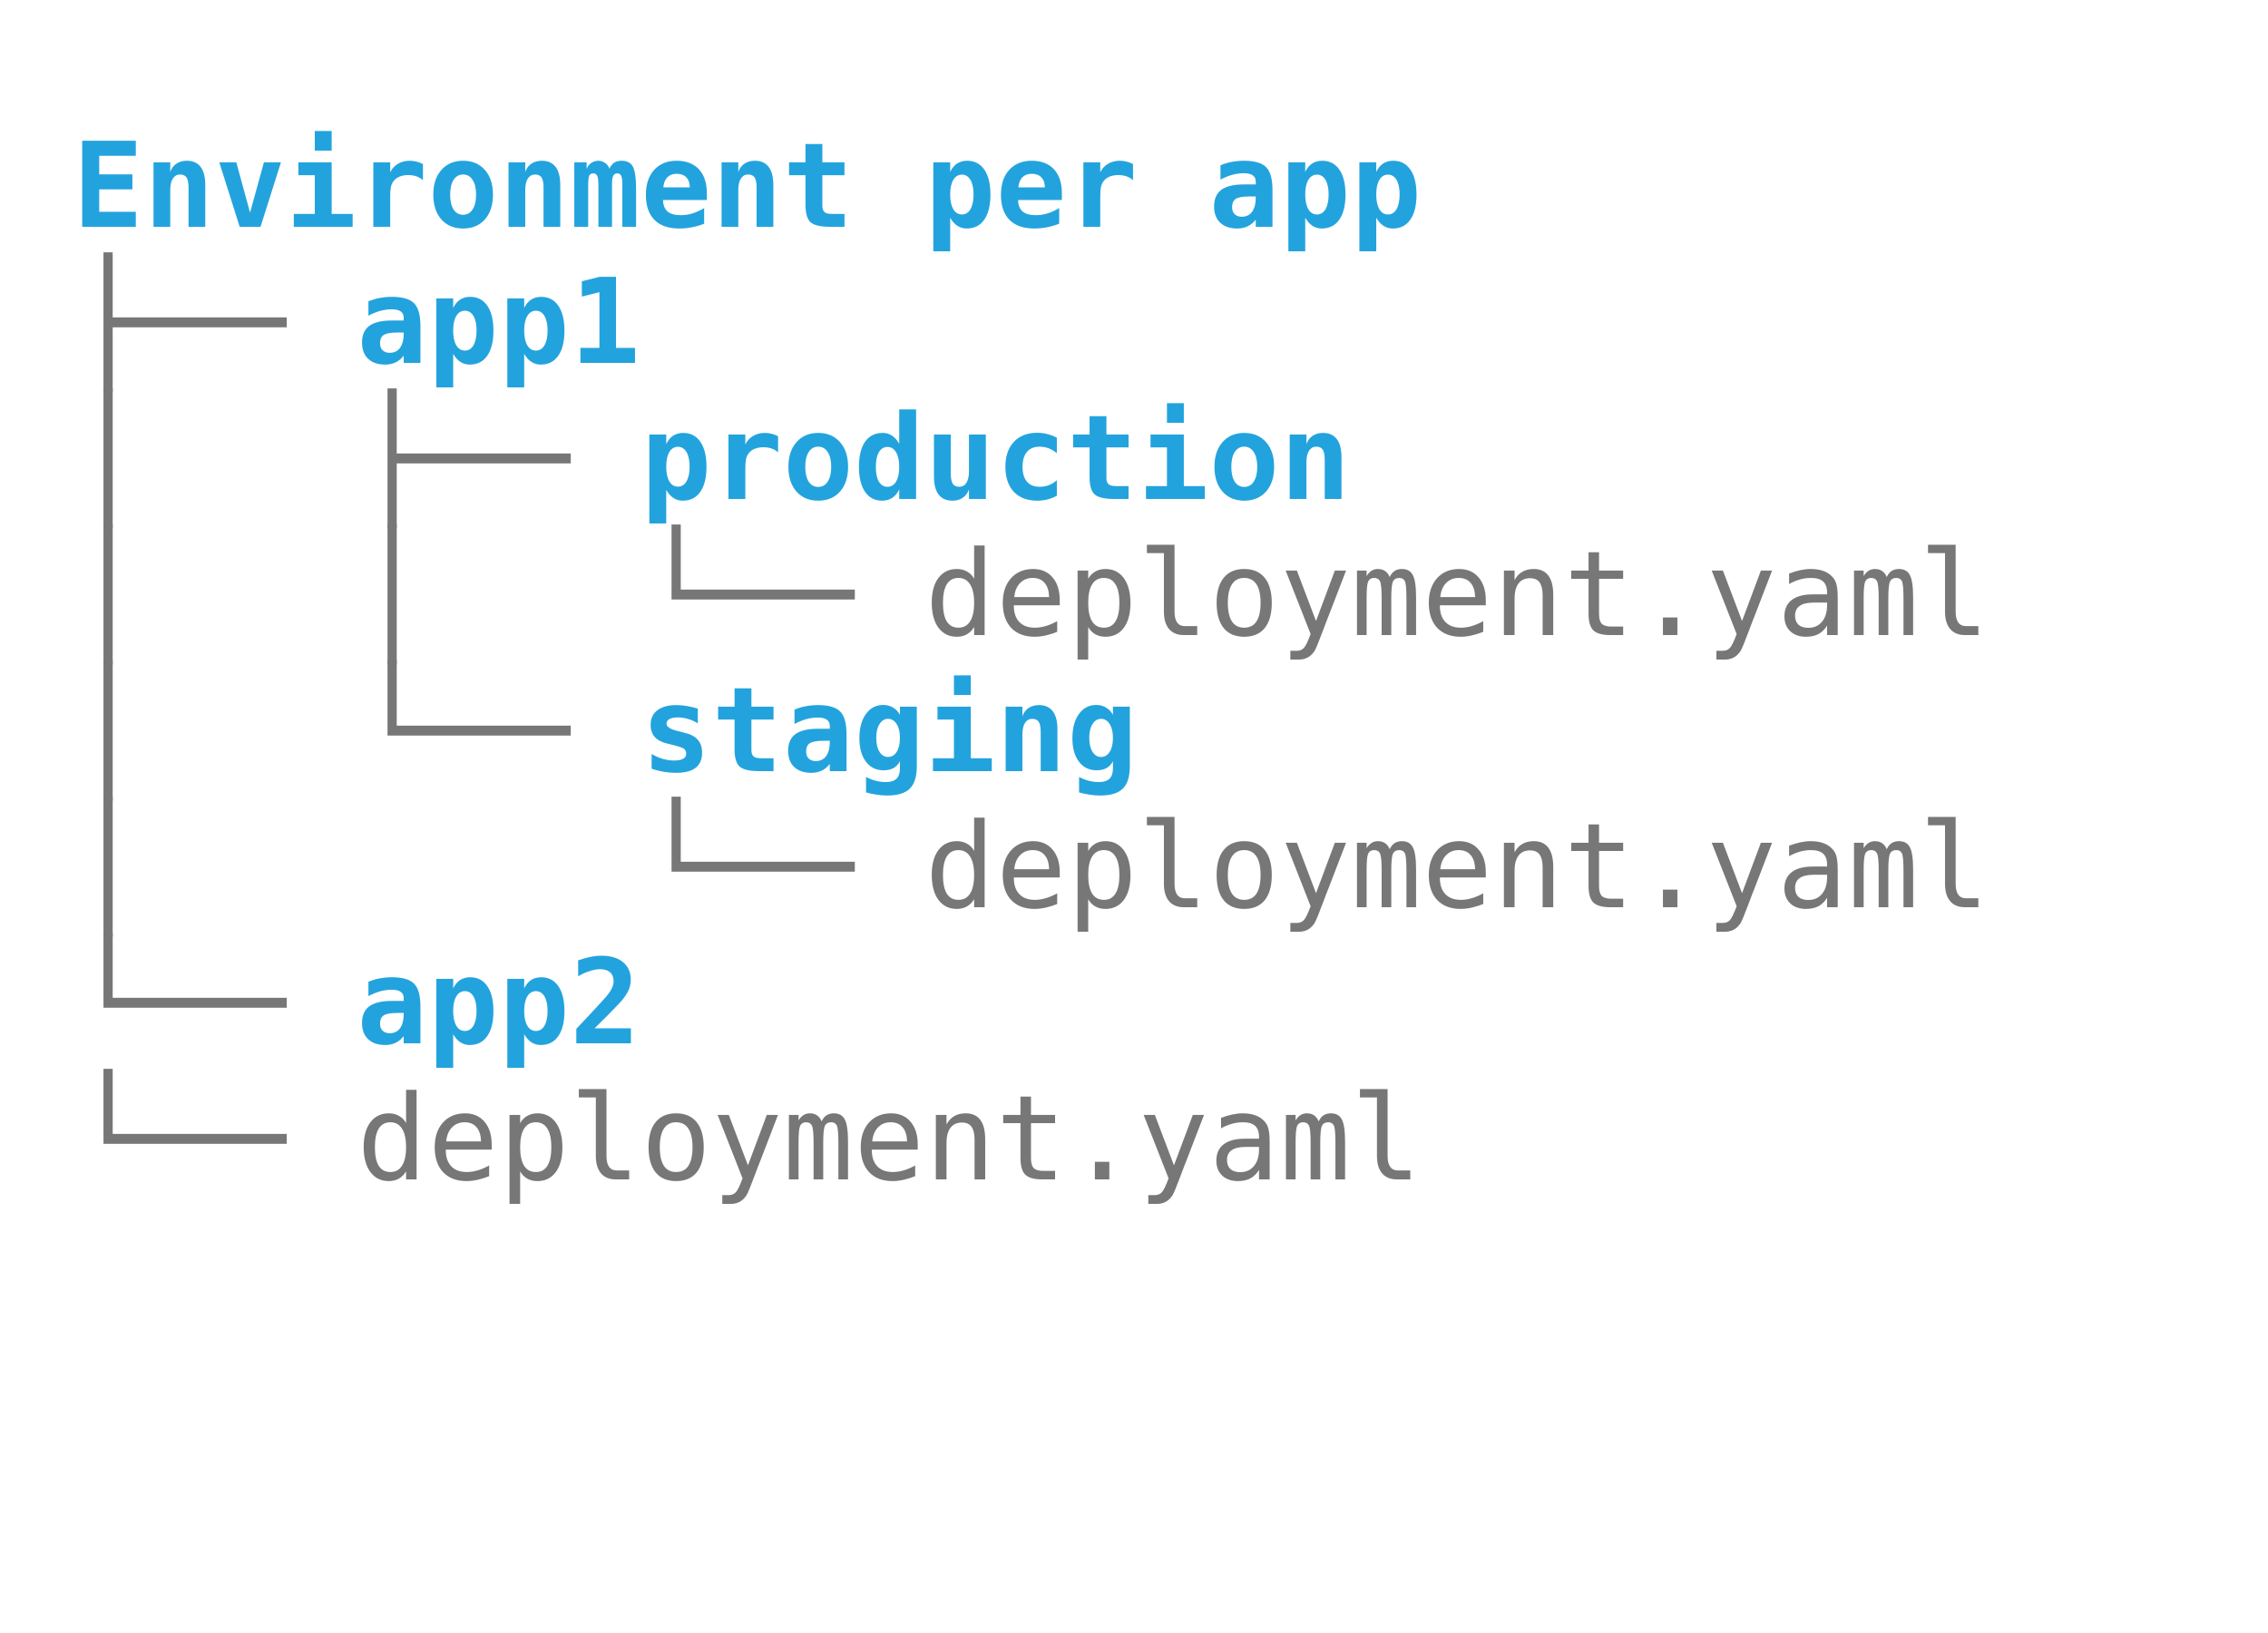
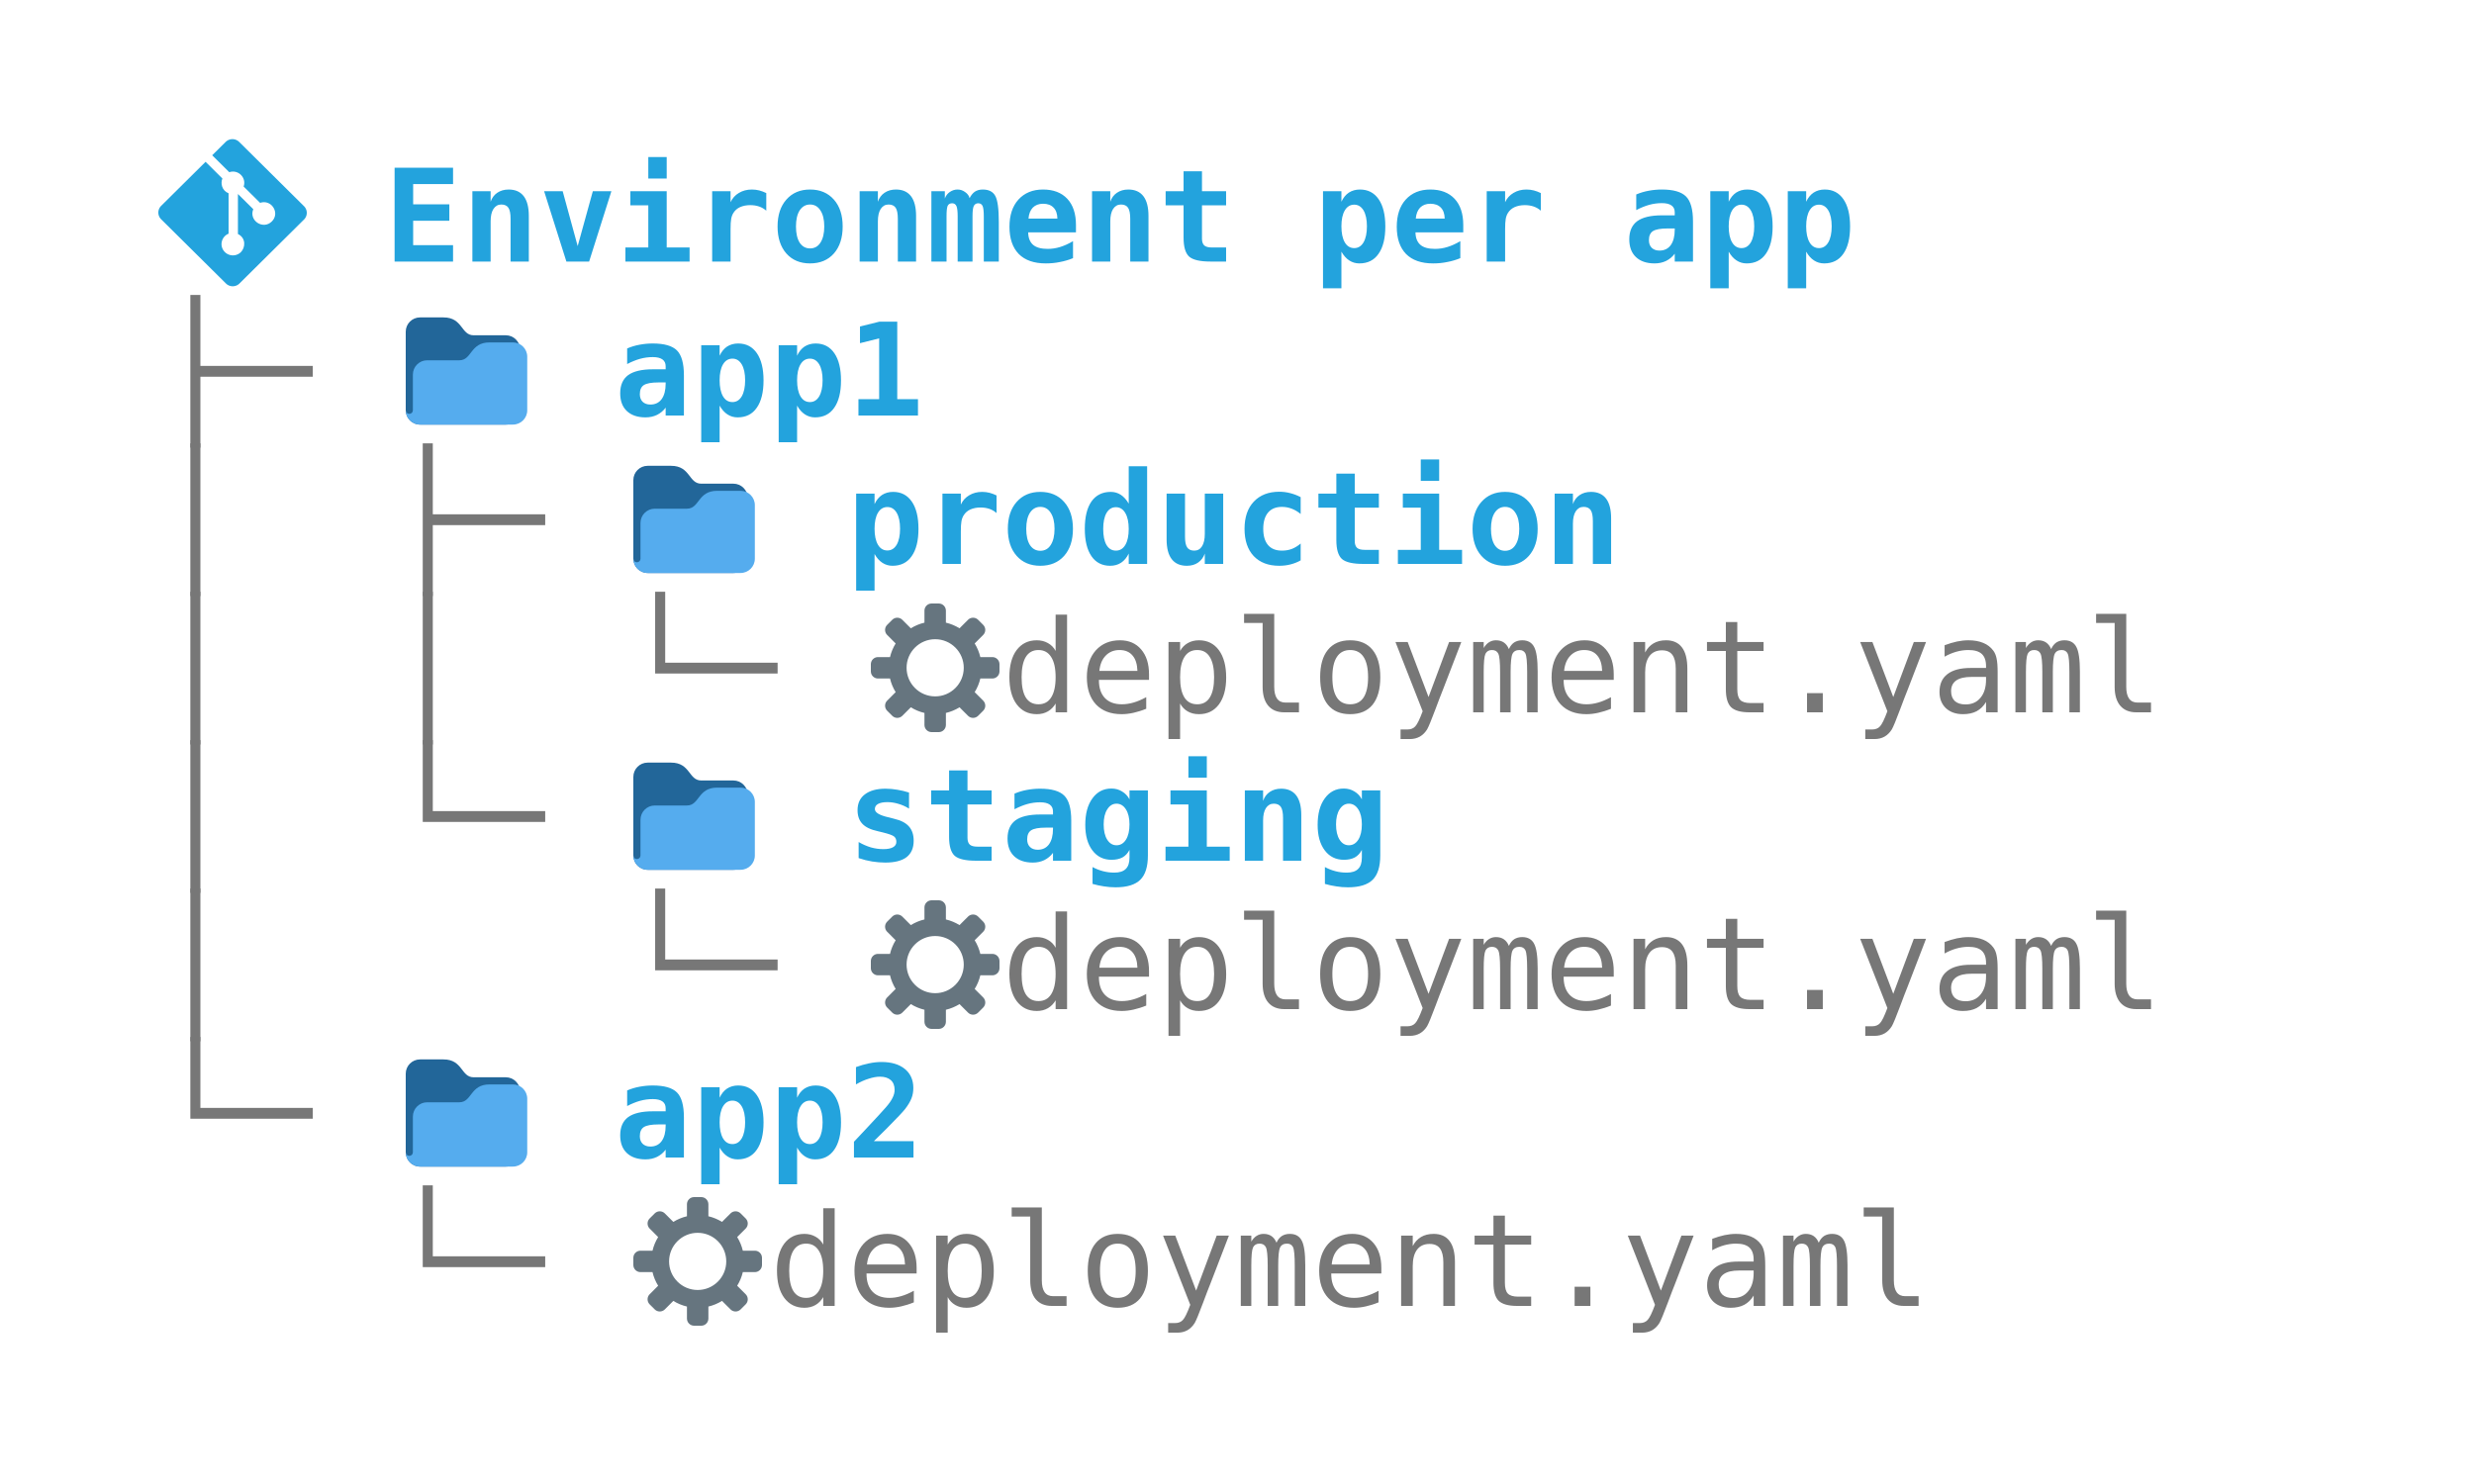
- <svg xmlns="http://www.w3.org/2000/svg" height="180" width="250">
+ <svg xmlns="http://www.w3.org/2000/svg" height="150" width="250">
  <defs>
    <g id="group_0">
-       <text fill="#23A3DD" font-size="13" font-weight="600" font-family="'DejaVu Sans Mono', -apple-system, BlinkMacSystemFont, 'Segoe UI', Roboto, Helvetica, Arial, sans-serif, 'Apple Color Emoji', 'Segoe UI Emoji', 'Segoe UI Symbol'" x="8" y="25">
- 				Environment per app
+       <text fill="#777" font-size="13" font-family="'DejaVu Sans Mono', -apple-system, BlinkMacSystemFont, 'Segoe UI', Roboto, Helvetica, Arial, sans-serif, 'Apple Color Emoji', 'Segoe UI Emoji', 'Segoe UI Symbol'" x="8" y="26.438">
+ 					 
			</text>
-       <text fill="#777" font-size="13" font-family="'DejaVu Sans Mono', -apple-system, BlinkMacSystemFont, 'Segoe UI', Roboto, Helvetica, Arial, sans-serif, 'Apple Color Emoji', 'Segoe UI Emoji', 'Segoe UI Symbol'" x="8" y="40">
- 				├── 
+       <path fill="#23A3DD" transform="matrix(0.0334821 0 0 0.0331903 16 13.0033)" d="M439.55 236.05L244 40.45Q243.499 39.949 242.974 39.474Q242.449 38.998 241.901 38.549Q241.353 38.1 240.784 37.678Q240.215 37.257 239.626 36.863Q239.037 36.47 238.43 36.106Q237.822 35.742 237.197 35.408Q236.572 35.075 235.932 34.772Q235.292 34.469 234.637 34.199Q233.983 33.928 233.316 33.689Q232.649 33.451 231.971 33.245Q231.293 33.04 230.606 32.868Q229.919 32.696 229.224 32.557Q228.529 32.419 227.829 32.316Q227.128 32.212 226.423 32.142Q225.718 32.073 225.011 32.038Q224.303 32.003 223.595 32.003Q222.887 32.003 222.179 32.038Q221.472 32.073 220.767 32.142Q220.062 32.212 219.361 32.316Q218.661 32.419 217.966 32.557Q217.271 32.696 216.584 32.868Q215.897 33.04 215.219 33.245Q214.541 33.451 213.874 33.689Q213.207 33.928 212.553 34.199Q211.898 34.469 211.258 34.772Q210.618 35.075 209.993 35.408Q209.368 35.742 208.761 36.106Q208.153 36.47 207.564 36.863Q206.975 37.257 206.406 37.678Q205.837 38.1 205.289 38.549Q204.741 38.998 204.216 39.474Q203.691 39.949 203.19 40.45L162.53 81.08L214.05 132.6C241.11 123.46 266.73 149.37 257.44 176.28L307.1 225.94C341.33 214.14 368.28 256.94 342.57 282.63C316.08 309.12 272.36 279.76 286.57 245.29L240.22 199L240.22 320.85C265.52 333.39 262.48 362.7 249.3 375.85Q248.704 376.446 248.079 377.012Q247.455 377.577 246.803 378.112Q246.152 378.646 245.475 379.148Q244.798 379.65 244.097 380.118Q243.396 380.586 242.673 381.019Q241.951 381.452 241.207 381.849Q240.464 382.246 239.702 382.606Q238.94 382.967 238.162 383.289Q237.383 383.611 236.59 383.895Q235.796 384.179 234.99 384.423Q234.183 384.668 233.366 384.873Q232.549 385.077 231.722 385.242Q230.896 385.406 230.062 385.53Q229.228 385.653 228.39 385.736Q227.551 385.818 226.709 385.86Q225.868 385.901 225.025 385.901Q224.182 385.901 223.341 385.86Q222.499 385.818 221.66 385.736Q220.822 385.653 219.988 385.53Q219.155 385.406 218.328 385.242Q217.502 385.077 216.684 384.873Q215.867 384.668 215.06 384.423Q214.254 384.179 213.46 383.895Q212.667 383.611 211.888 383.289Q211.11 382.967 210.348 382.606Q209.586 382.246 208.843 381.849Q208.1 381.452 207.377 381.019Q206.654 380.586 205.953 380.118Q205.252 379.65 204.575 379.148Q203.898 378.646 203.247 378.112Q202.595 377.577 201.971 377.012Q201.346 376.446 200.75 375.85C183.18 358.25 189.68 328.94 212 319.85L212 196.85C191.2 188.34 187.4 166.11 193.36 151.85L142.57 101L8.45 235.14Q7.949 235.641 7.473 236.166Q6.998 236.691 6.548 237.238Q6.099 237.786 5.677 238.355Q5.255 238.924 4.862 239.513Q4.468 240.102 4.104 240.71Q3.74 241.317 3.406 241.942Q3.072 242.567 2.769 243.207Q2.467 243.848 2.195 244.502Q1.924 245.157 1.686 245.824Q1.447 246.491 1.242 247.168Q1.036 247.846 0.864 248.534Q0.692 249.221 0.554 249.915Q0.415 250.61 0.311 251.311Q0.208 252.012 0.138 252.717Q0.069 253.422 0.034 254.129Q-0.001 254.837 -0.001 255.545Q-0.001 256.253 0.034 256.961Q0.069 257.668 0.138 258.373Q0.208 259.078 0.311 259.779Q0.415 260.48 0.554 261.175Q0.692 261.869 0.864 262.557Q1.036 263.244 1.242 263.922Q1.447 264.599 1.686 265.266Q1.924 265.933 2.195 266.588Q2.467 267.242 2.769 267.883Q3.072 268.523 3.406 269.148Q3.74 269.773 4.104 270.38Q4.468 270.988 4.862 271.577Q5.255 272.166 5.677 272.735Q6.099 273.304 6.548 273.852Q6.998 274.399 7.473 274.924Q7.949 275.449 8.45 275.95L204.06 471.55Q204.561 472.051 205.086 472.526Q205.611 473.001 206.158 473.45Q206.706 473.9 207.275 474.321Q207.844 474.743 208.432 475.136Q209.021 475.53 209.629 475.893Q210.236 476.257 210.861 476.591Q211.486 476.925 212.126 477.227Q212.766 477.53 213.42 477.801Q214.075 478.072 214.741 478.31Q215.408 478.549 216.086 478.754Q216.764 478.96 217.451 479.132Q218.138 479.304 218.832 479.442Q219.527 479.58 220.227 479.684Q220.928 479.788 221.632 479.857Q222.337 479.926 223.045 479.961Q223.752 479.996 224.46 479.996Q225.168 479.996 225.875 479.961Q226.583 479.926 227.288 479.857Q227.992 479.788 228.693 479.684Q229.393 479.58 230.088 479.442Q230.782 479.304 231.469 479.132Q232.156 478.96 232.834 478.754Q233.512 478.549 234.179 478.31Q234.845 478.072 235.5 477.801Q236.154 477.53 236.794 477.227Q237.434 476.925 238.059 476.591Q238.684 476.257 239.291 475.893Q239.899 475.53 240.487 475.136Q241.076 474.743 241.645 474.321Q242.214 473.9 242.762 473.45Q243.309 473.001 243.834 472.526Q244.359 472.051 244.86 471.55L439.55 276.86Q440.051 276.359 440.526 275.834Q441.002 275.309 441.451 274.762Q441.901 274.214 442.323 273.645Q442.745 273.076 443.138 272.487Q443.532 271.898 443.896 271.29Q444.26 270.683 444.594 270.058Q444.928 269.433 445.231 268.793Q445.534 268.152 445.805 267.498Q446.076 266.843 446.314 266.176Q446.553 265.509 446.758 264.832Q446.964 264.154 447.136 263.467Q447.308 262.779 447.446 262.085Q447.585 261.39 447.689 260.689Q447.792 259.988 447.862 259.283Q447.931 258.578 447.966 257.871Q448.001 257.163 448.001 256.455Q448.001 255.747 447.966 255.039Q447.931 254.332 447.862 253.627Q447.792 252.922 447.689 252.221Q447.585 251.52 447.446 250.825Q447.308 250.131 447.136 249.443Q446.964 248.756 446.758 248.078Q446.553 247.401 446.314 246.734Q446.076 246.067 445.805 245.412Q445.534 244.758 445.231 244.117Q444.928 243.477 444.594 242.852Q444.26 242.227 443.896 241.62Q443.532 241.012 443.138 240.423Q442.745 239.834 442.323 239.265Q441.901 238.696 441.451 238.148Q441.002 237.601 440.526 237.076Q440.051 236.551 439.55 236.05L439.55 236.05Z" />
+       <text fill="#777" font-size="13" font-family="'DejaVu Sans Mono', -apple-system, BlinkMacSystemFont, 'Segoe UI', Roboto, Helvetica, Arial, sans-serif, 'Apple Color Emoji', 'Segoe UI Emoji', 'Segoe UI Symbol'" x="30.984" y="26.438">
+ 					 
			</text>
-       <text fill="#23A3DD" font-size="13" font-weight="600" font-family="'DejaVu Sans Mono', -apple-system, BlinkMacSystemFont, 'Segoe UI', Roboto, Helvetica, Arial, sans-serif, 'Apple Color Emoji', 'Segoe UI Emoji', 'Segoe UI Symbol'" x="39.312" y="40">
- 				app1
+       <text fill="#23A3DD" font-size="13" font-weight="600" font-family="'DejaVu Sans Mono', -apple-system, BlinkMacSystemFont, 'Segoe UI', Roboto, Helvetica, Arial, sans-serif, 'Apple Color Emoji', 'Segoe UI Emoji', 'Segoe UI Symbol'" x="38.812" y="26.438">
+ 					Environment per app
			</text>
-       <text fill="#777" font-size="13" font-family="'DejaVu Sans Mono', -apple-system, BlinkMacSystemFont, 'Segoe UI', Roboto, Helvetica, Arial, sans-serif, 'Apple Color Emoji', 'Segoe UI Emoji', 'Segoe UI Symbol'" x="8" y="55">
- 				│   ├── 
+       <text fill="#777" font-size="13" font-family="'DejaVu Sans Mono', -apple-system, BlinkMacSystemFont, 'Segoe UI', Roboto, Helvetica, Arial, sans-serif, 'Apple Color Emoji', 'Segoe UI Emoji', 'Segoe UI Symbol'" x="8" y="42">
+ 					 
			</text>
-       <text fill="#23A3DD" font-size="13" font-weight="600" font-family="'DejaVu Sans Mono', -apple-system, BlinkMacSystemFont, 'Segoe UI', Roboto, Helvetica, Arial, sans-serif, 'Apple Color Emoji', 'Segoe UI Emoji', 'Segoe UI Symbol'" x="70.625" y="55">
- 				production
+       <text fill="#777" font-size="13" font-family="'DejaVu Sans Mono', -apple-system, BlinkMacSystemFont, 'Segoe UI', Roboto, Helvetica, Arial, sans-serif, 'Apple Color Emoji', 'Segoe UI Emoji', 'Segoe UI Symbol'" x="15.828" y="42">
+ 					├─ 
			</text>
-       <text fill="#777" font-size="13" font-family="'DejaVu Sans Mono', -apple-system, BlinkMacSystemFont, 'Segoe UI', Roboto, Helvetica, Arial, sans-serif, 'Apple Color Emoji', 'Segoe UI Emoji', 'Segoe UI Symbol'" x="8" y="70">
- 				│   │   └── deployment.yaml
+       <clipPath id="cl_3">
+         <rect x="41" y="31" width="13" height="13" />
+       </clipPath>
+       <clipPath id="cl_4" clip-path="url(#cl_3)">
+         <rect x="41" y="31" width="13" height="13" />
+       </clipPath>
+       <g clip-path="url(#cl_4)">
+         <path fill="#269" transform="matrix(0.361111 0 0 0.361111 41 31)" d="M0 29C0 31.209 1.791 33 4 33L28 33C30.209 33 32 31.209 32 29L32 12C32 9.791 30.209 8 28 8L19 8C15.438 8 16 3 10.562 3L4 3C1.791 3 0 4.791 0 7L0 29Z" />
+       </g>
+       <g clip-path="url(#cl_4)">
+         <path fill="#55ACEE" transform="matrix(0.361111 0 0 0.361111 41 31)" d="M30 10L23.438 10C18 10 18.562 15 15 15L6 15C3.791 15 2 16.791 2 19L2 29C2 29.553 1.552 30 1 30C0.448 30 0 29.553 0 29C0 31.209 1.791 33 4 33L30 33C32.209 33 34 31.209 34 29L34 14C34 11.791 32.209 10 30 10Z" />
+       </g>
+       <text fill="#777" font-size="13" font-family="'DejaVu Sans Mono', -apple-system, BlinkMacSystemFont, 'Segoe UI', Roboto, Helvetica, Arial, sans-serif, 'Apple Color Emoji', 'Segoe UI Emoji', 'Segoe UI Symbol'" x="54.25" y="42">
+ 					 
			</text>
-       <text fill="#777" font-size="13" font-family="'DejaVu Sans Mono', -apple-system, BlinkMacSystemFont, 'Segoe UI', Roboto, Helvetica, Arial, sans-serif, 'Apple Color Emoji', 'Segoe UI Emoji', 'Segoe UI Symbol'" x="8" y="85">
- 				│   └── 
+       <text fill="#23A3DD" font-size="13" font-weight="600" font-family="'DejaVu Sans Mono', -apple-system, BlinkMacSystemFont, 'Segoe UI', Roboto, Helvetica, Arial, sans-serif, 'Apple Color Emoji', 'Segoe UI Emoji', 'Segoe UI Symbol'" x="62.078" y="42">
+ 					app1
			</text>
-       <text fill="#23A3DD" font-size="13" font-weight="600" font-family="'DejaVu Sans Mono', -apple-system, BlinkMacSystemFont, 'Segoe UI', Roboto, Helvetica, Arial, sans-serif, 'Apple Color Emoji', 'Segoe UI Emoji', 'Segoe UI Symbol'" x="70.625" y="85">
- 				staging
+       <text fill="#777" font-size="13" font-family="'DejaVu Sans Mono', -apple-system, BlinkMacSystemFont, 'Segoe UI', Roboto, Helvetica, Arial, sans-serif, 'Apple Color Emoji', 'Segoe UI Emoji', 'Segoe UI Symbol'" x="8" y="57">
+ 					 
			</text>
-       <text fill="#777" font-size="13" font-family="'DejaVu Sans Mono', -apple-system, BlinkMacSystemFont, 'Segoe UI', Roboto, Helvetica, Arial, sans-serif, 'Apple Color Emoji', 'Segoe UI Emoji', 'Segoe UI Symbol'" x="8" y="100">
- 				│       └── deployment.yaml
+       <text fill="#777" font-size="13" font-family="'DejaVu Sans Mono', -apple-system, BlinkMacSystemFont, 'Segoe UI', Roboto, Helvetica, Arial, sans-serif, 'Apple Color Emoji', 'Segoe UI Emoji', 'Segoe UI Symbol'" x="15.828" y="57">
+ 					│  
			</text>
-       <text fill="#777" font-size="13" font-family="'DejaVu Sans Mono', -apple-system, BlinkMacSystemFont, 'Segoe UI', Roboto, Helvetica, Arial, sans-serif, 'Apple Color Emoji', 'Segoe UI Emoji', 'Segoe UI Symbol'" x="8" y="115">
- 				└── 
+       <text fill="#777" font-size="13" font-family="'DejaVu Sans Mono', -apple-system, BlinkMacSystemFont, 'Segoe UI', Roboto, Helvetica, Arial, sans-serif, 'Apple Color Emoji', 'Segoe UI Emoji', 'Segoe UI Symbol'" x="39.312" y="57">
+ 					├─ 
			</text>
-       <text fill="#23A3DD" font-size="13" font-weight="600" font-family="'DejaVu Sans Mono', -apple-system, BlinkMacSystemFont, 'Segoe UI', Roboto, Helvetica, Arial, sans-serif, 'Apple Color Emoji', 'Segoe UI Emoji', 'Segoe UI Symbol'" x="39.312" y="115">
- 				app2
+       <clipPath id="cl_5">
+         <rect x="64" y="46" width="13" height="13" />
+       </clipPath>
+       <clipPath id="cl_6" clip-path="url(#cl_5)">
+         <rect x="64" y="46" width="13" height="13" />
+       </clipPath>
+       <g clip-path="url(#cl_6)">
+         <path fill="#269" transform="matrix(0.361111 0 0 0.361111 64 46)" d="M0 29C0 31.209 1.791 33 4 33L28 33C30.209 33 32 31.209 32 29L32 12C32 9.791 30.209 8 28 8L19 8C15.438 8 16 3 10.562 3L4 3C1.791 3 0 4.791 0 7L0 29Z" />
+       </g>
+       <g clip-path="url(#cl_6)">
+         <path fill="#55ACEE" transform="matrix(0.361111 0 0 0.361111 64 46)" d="M30 10L23.438 10C18 10 18.562 15 15 15L6 15C3.791 15 2 16.791 2 19L2 29C2 29.553 1.552 30 1 30C0.448 30 0 29.553 0 29C0 31.209 1.791 33 4 33L30 33C32.209 33 34 31.209 34 29L34 14C34 11.791 32.209 10 30 10Z" />
+       </g>
+       <text fill="#777" font-size="13" font-family="'DejaVu Sans Mono', -apple-system, BlinkMacSystemFont, 'Segoe UI', Roboto, Helvetica, Arial, sans-serif, 'Apple Color Emoji', 'Segoe UI Emoji', 'Segoe UI Symbol'" x="77.734" y="57">
+ 					 
			</text>
-       <text fill="#777" font-size="13" font-family="'DejaVu Sans Mono', -apple-system, BlinkMacSystemFont, 'Segoe UI', Roboto, Helvetica, Arial, sans-serif, 'Apple Color Emoji', 'Segoe UI Emoji', 'Segoe UI Symbol'" x="8" y="130">
- 				    └── deployment.yaml
+       <text fill="#23A3DD" font-size="13" font-weight="600" font-family="'DejaVu Sans Mono', -apple-system, BlinkMacSystemFont, 'Segoe UI', Roboto, Helvetica, Arial, sans-serif, 'Apple Color Emoji', 'Segoe UI Emoji', 'Segoe UI Symbol'" x="85.562" y="57">
+ 					production
+ 			</text>
+       <text fill="#777" font-size="13" font-family="'DejaVu Sans Mono', -apple-system, BlinkMacSystemFont, 'Segoe UI', Roboto, Helvetica, Arial, sans-serif, 'Apple Color Emoji', 'Segoe UI Emoji', 'Segoe UI Symbol'" x="8" y="72">
+ 					 
+ 			</text>
+       <text fill="#777" font-size="13" font-family="'DejaVu Sans Mono', -apple-system, BlinkMacSystemFont, 'Segoe UI', Roboto, Helvetica, Arial, sans-serif, 'Apple Color Emoji', 'Segoe UI Emoji', 'Segoe UI Symbol'" x="15.828" y="72">
+ 					│  
+ 			</text>
+       <text fill="#777" font-size="13" font-family="'DejaVu Sans Mono', -apple-system, BlinkMacSystemFont, 'Segoe UI', Roboto, Helvetica, Arial, sans-serif, 'Apple Color Emoji', 'Segoe UI Emoji', 'Segoe UI Symbol'" x="39.312" y="72">
+ 					│  
+ 			</text>
+       <text fill="#777" font-size="13" font-family="'DejaVu Sans Mono', -apple-system, BlinkMacSystemFont, 'Segoe UI', Roboto, Helvetica, Arial, sans-serif, 'Apple Color Emoji', 'Segoe UI Emoji', 'Segoe UI Symbol'" x="62.797" y="72">
+ 					└─ 
+ 			</text>
+       <clipPath id="cl_7">
+         <rect x="88" y="61" width="13" height="13" />
+       </clipPath>
+       <clipPath id="cl_8" clip-path="url(#cl_7)">
+         <rect x="88" y="61" width="13" height="13" />
+       </clipPath>
+       <g clip-path="url(#cl_8)">
+         <path fill="#66757F" transform="matrix(0.361111 0 0 0.361111 88 61)" d="M34 15L30.638 15C30.314 13.631 29.774 12.349 29.056 11.186L31.435 8.807C32.216 8.026 32.216 6.759 31.435 5.978L30.021 4.564C29.24 3.783 27.974 3.783 27.193 4.564L24.814 6.943C23.65 6.225 22.369 5.686 21 5.362L21 2C21 0.896 20.104 0 19 0L17 0C15.896 0 15 0.896 15 2L15 5.362C13.631 5.686 12.349 6.226 11.186 6.944L8.808 4.565C8.027 3.784 6.76 3.784 5.98 4.565L4.565 5.979C3.784 6.76 3.784 8.027 4.564 8.808L6.943 11.187C6.225 12.35 5.686 13.632 5.362 15L2 15C0.896 15 0 15.896 0 17L0 19C0 20.104 0.896 21 2 21L5.362 21C5.686 22.368 6.226 23.65 6.944 24.813L4.565 27.192C3.785 27.972 3.785 29.24 4.566 30.021L5.98 31.435C6.76 32.215 8.027 32.215 8.808 31.435L11.187 29.056C12.35 29.775 13.632 30.314 15.001 30.638L15.001 34C15.001 35.104 15.897 36 17.001 36L19.001 36C20.105 36 21.001 35.104 21.001 34L21.001 30.638C22.369 30.314 23.651 29.774 24.814 29.056L27.193 31.435C27.974 32.216 29.24 32.216 30.021 31.435L31.435 30.021C32.216 29.24 32.216 27.973 31.435 27.192L29.056 24.813C29.775 23.65 30.314 22.368 30.638 20.999L34 20.999C35.104 20.999 36 20.103 36 18.999L36 16.999C36 15.896 35.104 15 34 15ZM18 26C13.582 26 10 22.418 10 18C10 13.582 13.582 10 18 10C22.418 10 26 13.582 26 18C26 22.418 22.418 26 18 26Z" />
+       </g>
+       <text fill="#777" font-size="13" font-family="'DejaVu Sans Mono', -apple-system, BlinkMacSystemFont, 'Segoe UI', Roboto, Helvetica, Arial, sans-serif, 'Apple Color Emoji', 'Segoe UI Emoji', 'Segoe UI Symbol'" x="101.219" y="72">
+ 					 deployment.yaml
+ 			</text>
+       <text fill="#777" font-size="13" font-family="'DejaVu Sans Mono', -apple-system, BlinkMacSystemFont, 'Segoe UI', Roboto, Helvetica, Arial, sans-serif, 'Apple Color Emoji', 'Segoe UI Emoji', 'Segoe UI Symbol'" x="8" y="87">
+ 					 
+ 			</text>
+       <text fill="#777" font-size="13" font-family="'DejaVu Sans Mono', -apple-system, BlinkMacSystemFont, 'Segoe UI', Roboto, Helvetica, Arial, sans-serif, 'Apple Color Emoji', 'Segoe UI Emoji', 'Segoe UI Symbol'" x="15.828" y="87">
+ 					│  
+ 			</text>
+       <text fill="#777" font-size="13" font-family="'DejaVu Sans Mono', -apple-system, BlinkMacSystemFont, 'Segoe UI', Roboto, Helvetica, Arial, sans-serif, 'Apple Color Emoji', 'Segoe UI Emoji', 'Segoe UI Symbol'" x="39.312" y="87">
+ 					└─ 
+ 			</text>
+       <clipPath id="cl_9">
+         <rect x="64" y="76" width="13" height="13" />
+       </clipPath>
+       <clipPath id="cl_a" clip-path="url(#cl_9)">
+         <rect x="64" y="76" width="13" height="13" />
+       </clipPath>
+       <g clip-path="url(#cl_a)">
+         <path fill="#269" transform="matrix(0.361111 0 0 0.361111 64 76)" d="M0 29C0 31.209 1.791 33 4 33L28 33C30.209 33 32 31.209 32 29L32 12C32 9.791 30.209 8 28 8L19 8C15.438 8 16 3 10.562 3L4 3C1.791 3 0 4.791 0 7L0 29Z" />
+       </g>
+       <g clip-path="url(#cl_a)">
+         <path fill="#55ACEE" transform="matrix(0.361111 0 0 0.361111 64 76)" d="M30 10L23.438 10C18 10 18.562 15 15 15L6 15C3.791 15 2 16.791 2 19L2 29C2 29.553 1.552 30 1 30C0.448 30 0 29.553 0 29C0 31.209 1.791 33 4 33L30 33C32.209 33 34 31.209 34 29L34 14C34 11.791 32.209 10 30 10Z" />
+       </g>
+       <text fill="#777" font-size="13" font-family="'DejaVu Sans Mono', -apple-system, BlinkMacSystemFont, 'Segoe UI', Roboto, Helvetica, Arial, sans-serif, 'Apple Color Emoji', 'Segoe UI Emoji', 'Segoe UI Symbol'" x="77.734" y="87">
+ 					 
+ 			</text>
+       <text fill="#23A3DD" font-size="13" font-weight="600" font-family="'DejaVu Sans Mono', -apple-system, BlinkMacSystemFont, 'Segoe UI', Roboto, Helvetica, Arial, sans-serif, 'Apple Color Emoji', 'Segoe UI Emoji', 'Segoe UI Symbol'" x="85.562" y="87">
+ 					staging
+ 			</text>
+       <text fill="#777" font-size="13" font-family="'DejaVu Sans Mono', -apple-system, BlinkMacSystemFont, 'Segoe UI', Roboto, Helvetica, Arial, sans-serif, 'Apple Color Emoji', 'Segoe UI Emoji', 'Segoe UI Symbol'" x="8" y="102">
+ 					 
+ 			</text>
+       <text fill="#777" font-size="13" font-family="'DejaVu Sans Mono', -apple-system, BlinkMacSystemFont, 'Segoe UI', Roboto, Helvetica, Arial, sans-serif, 'Apple Color Emoji', 'Segoe UI Emoji', 'Segoe UI Symbol'" x="15.828" y="102">
+ 					│  
+ 			</text>
+       <text fill="#777" font-size="13" font-family="'DejaVu Sans Mono', -apple-system, BlinkMacSystemFont, 'Segoe UI', Roboto, Helvetica, Arial, sans-serif, 'Apple Color Emoji', 'Segoe UI Emoji', 'Segoe UI Symbol'" x="39.312" y="102">
+ 					   
+ 			</text>
+       <text fill="#777" font-size="13" font-family="'DejaVu Sans Mono', -apple-system, BlinkMacSystemFont, 'Segoe UI', Roboto, Helvetica, Arial, sans-serif, 'Apple Color Emoji', 'Segoe UI Emoji', 'Segoe UI Symbol'" x="62.797" y="102">
+ 					└─ 
+ 			</text>
+       <clipPath id="cl_b">
+         <rect x="88" y="91" width="13" height="13" />
+       </clipPath>
+       <clipPath id="cl_c" clip-path="url(#cl_b)">
+         <rect x="88" y="91" width="13" height="13" />
+       </clipPath>
+       <g clip-path="url(#cl_c)">
+         <path fill="#66757F" transform="matrix(0.361111 0 0 0.361111 88 91)" d="M34 15L30.638 15C30.314 13.631 29.774 12.349 29.056 11.186L31.435 8.807C32.216 8.026 32.216 6.759 31.435 5.978L30.021 4.564C29.24 3.783 27.974 3.783 27.193 4.564L24.814 6.943C23.65 6.225 22.369 5.686 21 5.362L21 2C21 0.896 20.104 0 19 0L17 0C15.896 0 15 0.896 15 2L15 5.362C13.631 5.686 12.349 6.226 11.186 6.944L8.808 4.565C8.027 3.784 6.76 3.784 5.98 4.565L4.565 5.979C3.784 6.76 3.784 8.027 4.564 8.808L6.943 11.187C6.225 12.35 5.686 13.632 5.362 15L2 15C0.896 15 0 15.896 0 17L0 19C0 20.104 0.896 21 2 21L5.362 21C5.686 22.368 6.226 23.65 6.944 24.813L4.565 27.192C3.785 27.972 3.785 29.24 4.566 30.021L5.98 31.435C6.76 32.215 8.027 32.215 8.808 31.435L11.187 29.056C12.35 29.775 13.632 30.314 15.001 30.638L15.001 34C15.001 35.104 15.897 36 17.001 36L19.001 36C20.105 36 21.001 35.104 21.001 34L21.001 30.638C22.369 30.314 23.651 29.774 24.814 29.056L27.193 31.435C27.974 32.216 29.24 32.216 30.021 31.435L31.435 30.021C32.216 29.24 32.216 27.973 31.435 27.192L29.056 24.813C29.775 23.65 30.314 22.368 30.638 20.999L34 20.999C35.104 20.999 36 20.103 36 18.999L36 16.999C36 15.896 35.104 15 34 15ZM18 26C13.582 26 10 22.418 10 18C10 13.582 13.582 10 18 10C22.418 10 26 13.582 26 18C26 22.418 22.418 26 18 26Z" />
+       </g>
+       <text fill="#777" font-size="13" font-family="'DejaVu Sans Mono', -apple-system, BlinkMacSystemFont, 'Segoe UI', Roboto, Helvetica, Arial, sans-serif, 'Apple Color Emoji', 'Segoe UI Emoji', 'Segoe UI Symbol'" x="101.219" y="102">
+ 					 deployment.yaml
+ 			</text>
+       <text fill="#777" font-size="13" font-family="'DejaVu Sans Mono', -apple-system, BlinkMacSystemFont, 'Segoe UI', Roboto, Helvetica, Arial, sans-serif, 'Apple Color Emoji', 'Segoe UI Emoji', 'Segoe UI Symbol'" x="8" y="117">
+ 					 
+ 			</text>
+       <text fill="#777" font-size="13" font-family="'DejaVu Sans Mono', -apple-system, BlinkMacSystemFont, 'Segoe UI', Roboto, Helvetica, Arial, sans-serif, 'Apple Color Emoji', 'Segoe UI Emoji', 'Segoe UI Symbol'" x="15.828" y="117">
+ 					└─ 
+ 			</text>
+       <clipPath id="cl_d">
+         <rect x="41" y="106" width="13" height="13" />
+       </clipPath>
+       <clipPath id="cl_e" clip-path="url(#cl_d)">
+         <rect x="41" y="106" width="13" height="13" />
+       </clipPath>
+       <g clip-path="url(#cl_e)">
+         <path fill="#269" transform="matrix(0.361111 0 0 0.361111 41 106)" d="M0 29C0 31.209 1.791 33 4 33L28 33C30.209 33 32 31.209 32 29L32 12C32 9.791 30.209 8 28 8L19 8C15.438 8 16 3 10.562 3L4 3C1.791 3 0 4.791 0 7L0 29Z" />
+       </g>
+       <g clip-path="url(#cl_e)">
+         <path fill="#55ACEE" transform="matrix(0.361111 0 0 0.361111 41 106)" d="M30 10L23.438 10C18 10 18.562 15 15 15L6 15C3.791 15 2 16.791 2 19L2 29C2 29.553 1.552 30 1 30C0.448 30 0 29.553 0 29C0 31.209 1.791 33 4 33L30 33C32.209 33 34 31.209 34 29L34 14C34 11.791 32.209 10 30 10Z" />
+       </g>
+       <text fill="#777" font-size="13" font-family="'DejaVu Sans Mono', -apple-system, BlinkMacSystemFont, 'Segoe UI', Roboto, Helvetica, Arial, sans-serif, 'Apple Color Emoji', 'Segoe UI Emoji', 'Segoe UI Symbol'" x="54.25" y="117">
+ 					 
+ 			</text>
+       <text fill="#23A3DD" font-size="13" font-weight="600" font-family="'DejaVu Sans Mono', -apple-system, BlinkMacSystemFont, 'Segoe UI', Roboto, Helvetica, Arial, sans-serif, 'Apple Color Emoji', 'Segoe UI Emoji', 'Segoe UI Symbol'" x="62.078" y="117">
+ 					app2
+ 			</text>
+       <text fill="#777" font-size="13" font-family="'DejaVu Sans Mono', -apple-system, BlinkMacSystemFont, 'Segoe UI', Roboto, Helvetica, Arial, sans-serif, 'Apple Color Emoji', 'Segoe UI Emoji', 'Segoe UI Symbol'" x="8" y="132">
+ 					    
+ 			</text>
+       <text fill="#777" font-size="13" font-family="'DejaVu Sans Mono', -apple-system, BlinkMacSystemFont, 'Segoe UI', Roboto, Helvetica, Arial, sans-serif, 'Apple Color Emoji', 'Segoe UI Emoji', 'Segoe UI Symbol'" x="39.312" y="132">
+ 					└─ 
+ 			</text>
+       <clipPath id="cl_f">
+         <rect x="64" y="121" width="13" height="13" />
+       </clipPath>
+       <clipPath id="cl_10" clip-path="url(#cl_f)">
+         <rect x="64" y="121" width="13" height="13" />
+       </clipPath>
+       <g clip-path="url(#cl_10)">
+         <path fill="#66757F" transform="matrix(0.361111 0 0 0.361111 64 121)" d="M34 15L30.638 15C30.314 13.631 29.774 12.349 29.056 11.186L31.435 8.807C32.216 8.026 32.216 6.759 31.435 5.978L30.021 4.564C29.24 3.783 27.974 3.783 27.193 4.564L24.814 6.943C23.65 6.225 22.369 5.686 21 5.362L21 2C21 0.896 20.104 0 19 0L17 0C15.896 0 15 0.896 15 2L15 5.362C13.631 5.686 12.349 6.226 11.186 6.944L8.808 4.565C8.027 3.784 6.76 3.784 5.98 4.565L4.565 5.979C3.784 6.76 3.784 8.027 4.564 8.808L6.943 11.187C6.225 12.35 5.686 13.632 5.362 15L2 15C0.896 15 0 15.896 0 17L0 19C0 20.104 0.896 21 2 21L5.362 21C5.686 22.368 6.226 23.65 6.944 24.813L4.565 27.192C3.785 27.972 3.785 29.24 4.566 30.021L5.98 31.435C6.76 32.215 8.027 32.215 8.808 31.435L11.187 29.056C12.35 29.775 13.632 30.314 15.001 30.638L15.001 34C15.001 35.104 15.897 36 17.001 36L19.001 36C20.105 36 21.001 35.104 21.001 34L21.001 30.638C22.369 30.314 23.651 29.774 24.814 29.056L27.193 31.435C27.974 32.216 29.24 32.216 30.021 31.435L31.435 30.021C32.216 29.24 32.216 27.973 31.435 27.192L29.056 24.813C29.775 23.65 30.314 22.368 30.638 20.999L34 20.999C35.104 20.999 36 20.103 36 18.999L36 16.999C36 15.896 35.104 15 34 15ZM18 26C13.582 26 10 22.418 10 18C10 13.582 13.582 10 18 10C22.418 10 26 13.582 26 18C26 22.418 22.418 26 18 26Z" />
+       </g>
+       <text fill="#777" font-size="13" font-family="'DejaVu Sans Mono', -apple-system, BlinkMacSystemFont, 'Segoe UI', Roboto, Helvetica, Arial, sans-serif, 'Apple Color Emoji', 'Segoe UI Emoji', 'Segoe UI Symbol'" x="77.734" y="132">
+ 					 deployment.yaml
			</text>
    </g>
  </defs>
  <use href="#group_0" />
</svg>
